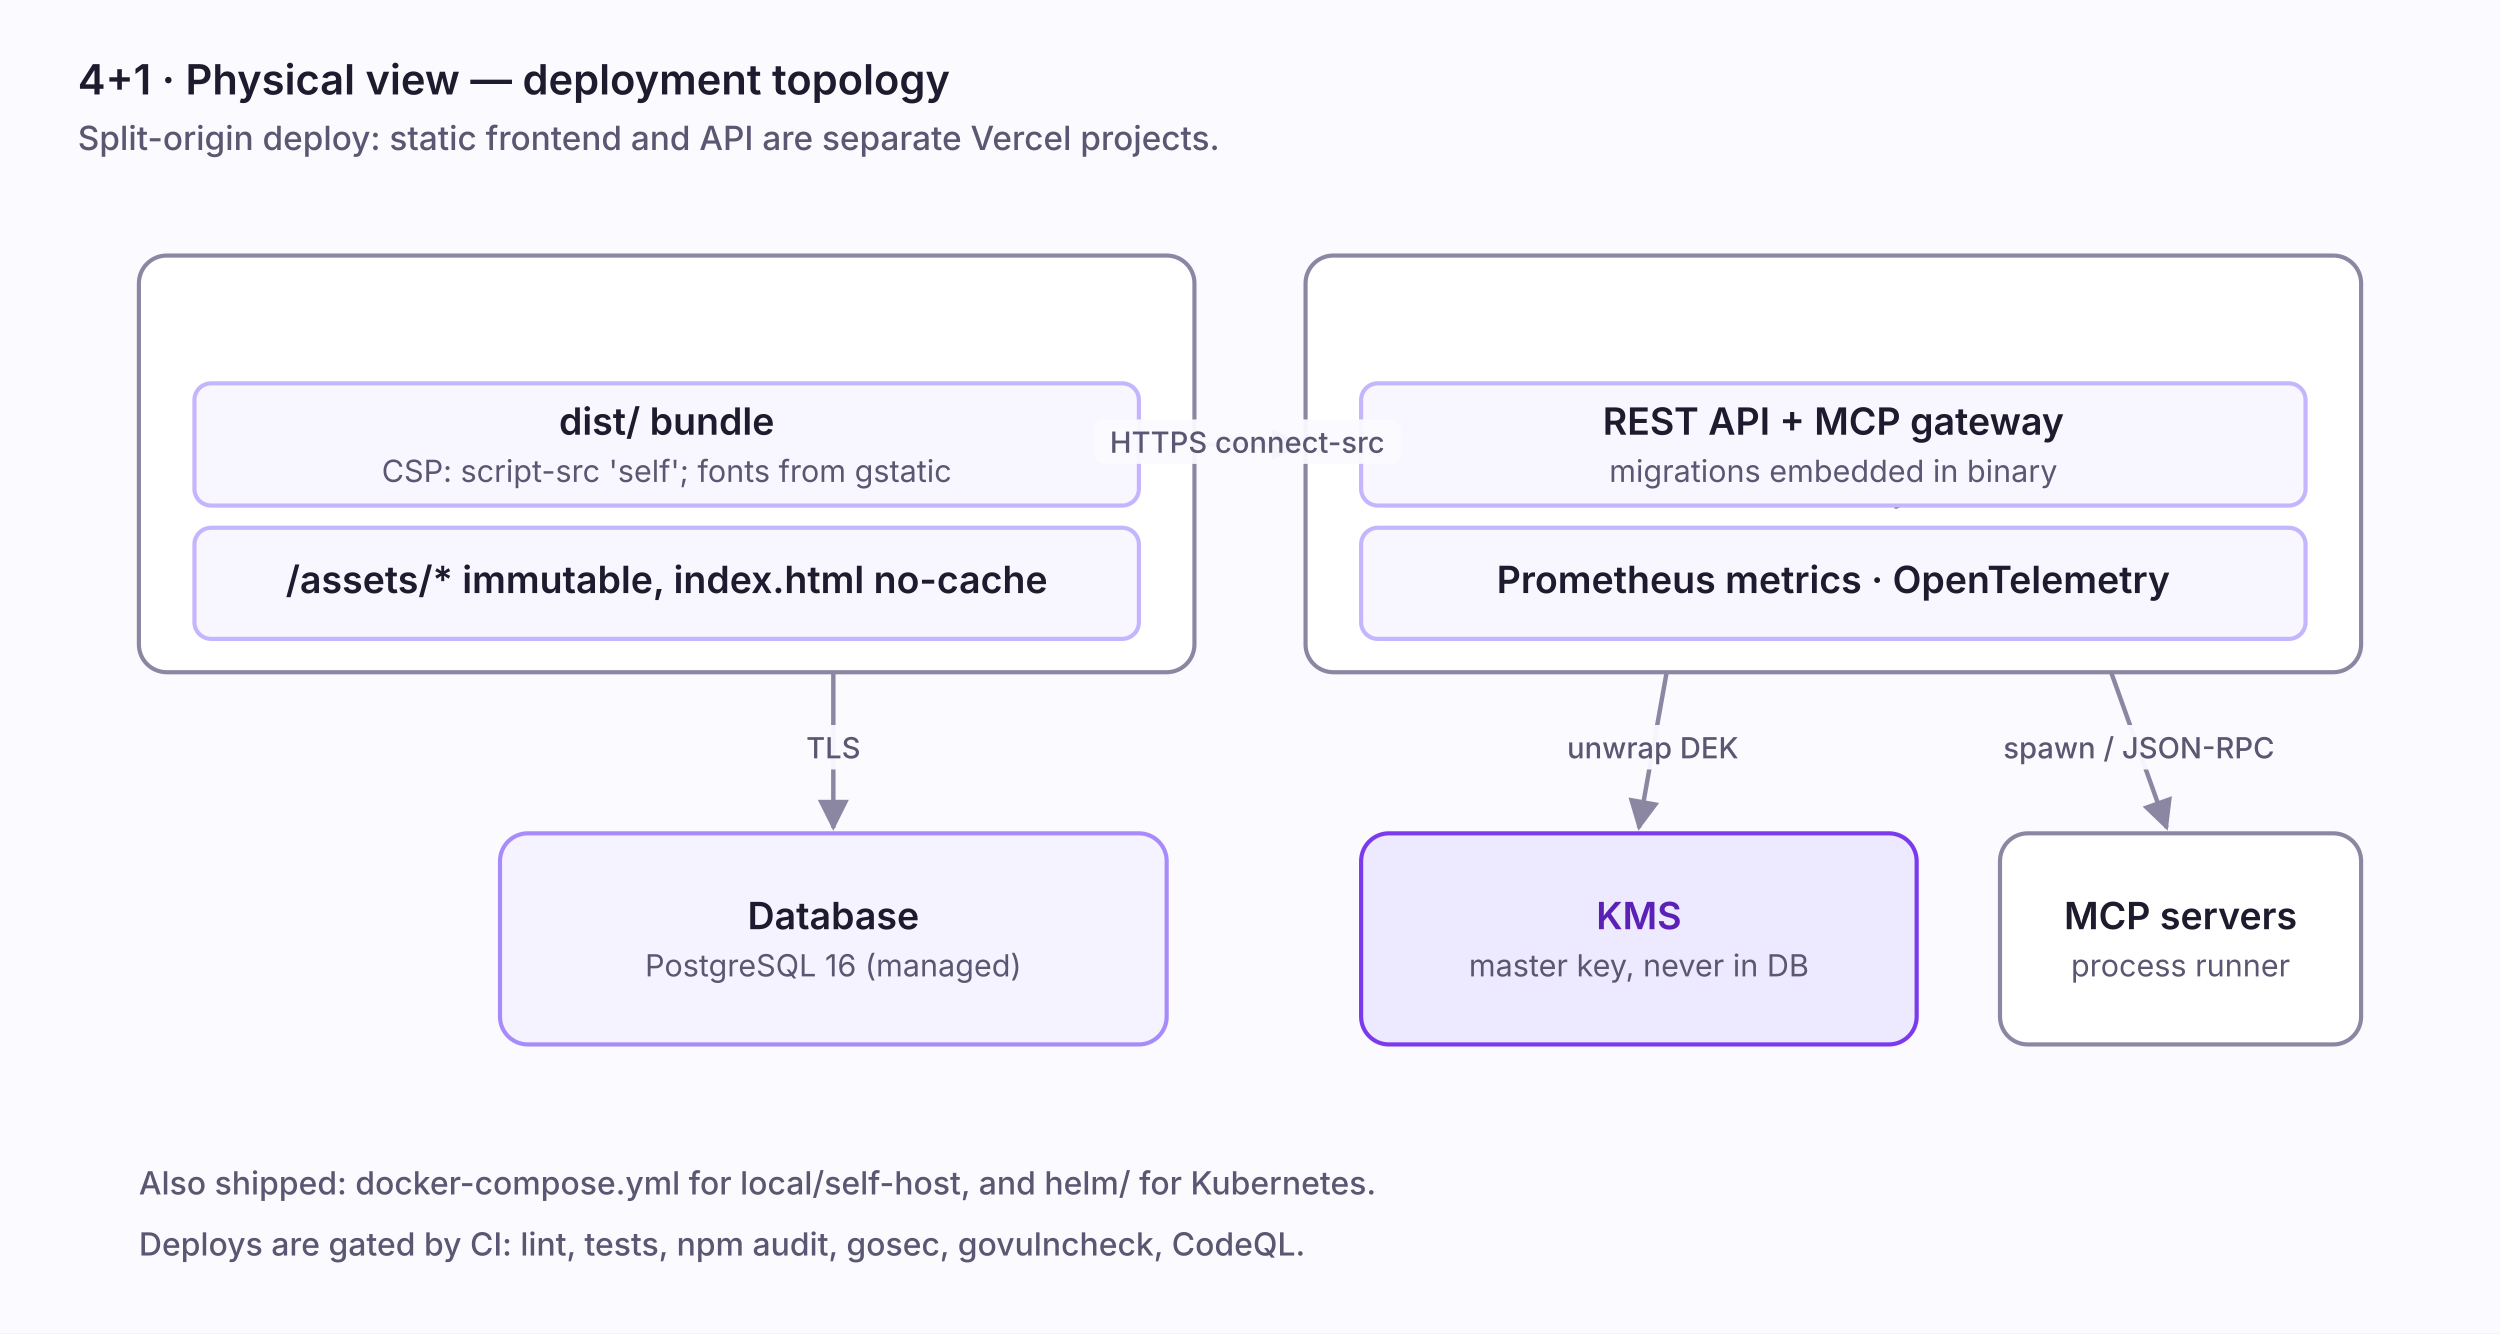
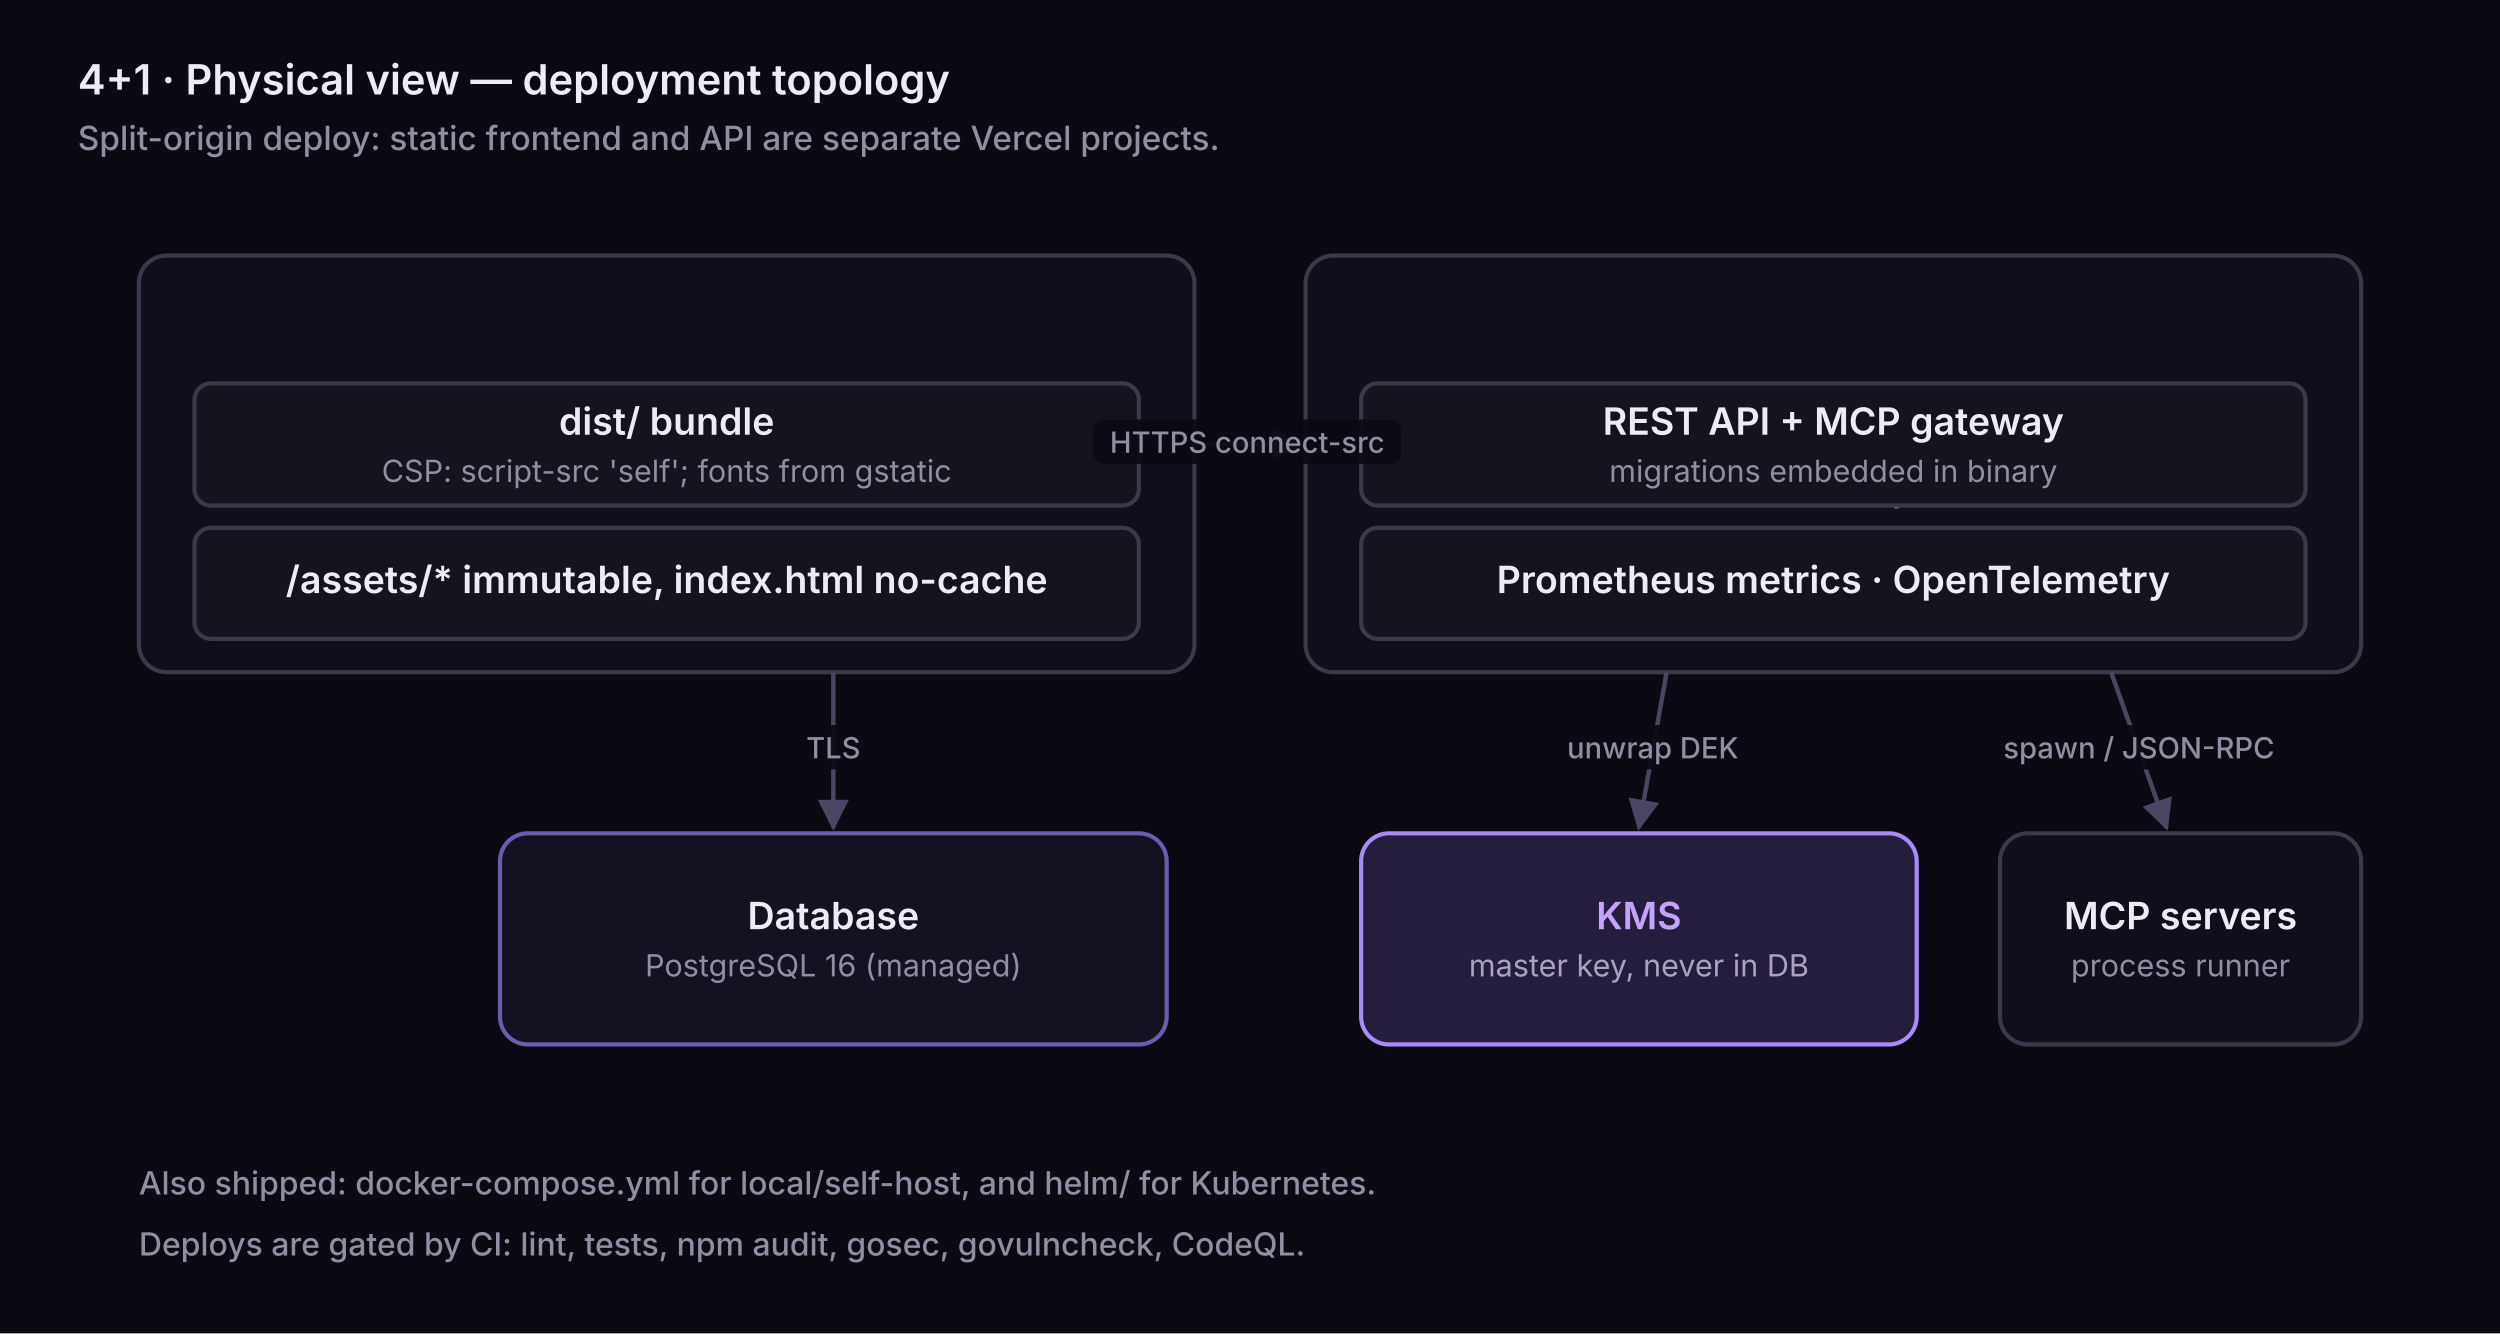
<svg xmlns="http://www.w3.org/2000/svg" width="900" height="480" viewBox="0 0 900 480" role="img" aria-label="KeepSave — 4+1 Physical view">
  <defs>
    <marker id="a" viewBox="0 0 10 10" refX="9" refY="5" markerWidth="7" markerHeight="7" orient="auto-start-reverse">
-       <path d="M0 0 L10 5 L0 10 z" fill="#8b87a3" />
+       <path d="M0 0 L10 5 L0 10 z" fill="#4a4560" />
    </marker>
  </defs>
-   <rect width="900" height="480" fill="#fbfaff" />
-   <text x="28" y="34" font-family="Geist, Inter, ui-sans-serif, system-ui, sans-serif" font-size="15" font-weight="600" fill="#1e1b2e" text-anchor="start">4+1 · Physical view — deployment topology</text>
-   <text x="28" y="54" font-family="Geist, Inter, ui-sans-serif, system-ui, sans-serif" font-size="12" font-weight="500" fill="#5b5772" text-anchor="start">Split-origin deploy: static frontend and API are separate Vercel projects.</text>
-   <rect x="50" y="92" width="380" height="150" rx="10" fill="#ffffff" stroke="#8b87a3" stroke-width="1.5" />
-   <text x="240.0" y="164.0" font-family="Geist, Inter, ui-sans-serif, system-ui, sans-serif" font-size="13.5" font-weight="600" fill="#1e1b2e" text-anchor="middle">Vercel — keep-save</text>
-   <text x="240.0" y="181.0" font-family="Geist Mono, ui-monospace, SFMono-Regular, Menlo, monospace" font-size="10" font-weight="400" fill="#5b5772" text-anchor="middle">static SPA + CDN</text>
-   <rect x="70" y="138" width="340" height="44" rx="6" fill="#f8f7ff" stroke="#c4b5fd" stroke-width="1.5" />
-   <text x="240.0" y="156.5" font-family="Geist, Inter, ui-sans-serif, system-ui, sans-serif" font-size="13.5" font-weight="600" fill="#1e1b2e" text-anchor="middle">dist/ bundle</text>
-   <text x="240.0" y="173.5" font-family="Geist, Inter, ui-sans-serif, system-ui, sans-serif" font-size="11" font-weight="400" fill="#5b5772" text-anchor="middle">CSP: script-src 'self'; fonts from gstatic</text>
-   <rect x="70" y="190" width="340" height="40" rx="6" fill="#f8f7ff" stroke="#c4b5fd" stroke-width="1.5" />
-   <text x="240.0" y="213.5" font-family="Geist, Inter, ui-sans-serif, system-ui, sans-serif" font-size="13.5" font-weight="600" fill="#1e1b2e" text-anchor="middle">/assets/* immutable, index.html no-cache</text>
-   <rect x="470" y="92" width="380" height="150" rx="10" fill="#ffffff" stroke="#8b87a3" stroke-width="1.5" />
-   <text x="660.0" y="164.0" font-family="Geist, Inter, ui-sans-serif, system-ui, sans-serif" font-size="13.5" font-weight="600" fill="#1e1b2e" text-anchor="middle">Vercel — keep-save-api</text>
-   <text x="660.0" y="181.0" font-family="Geist Mono, ui-monospace, SFMono-Regular, Menlo, monospace" font-size="10" font-weight="400" fill="#5b5772" text-anchor="middle">Go binary</text>
-   <rect x="490" y="138" width="340" height="44" rx="6" fill="#f8f7ff" stroke="#c4b5fd" stroke-width="1.5" />
-   <text x="660.0" y="156.5" font-family="Geist, Inter, ui-sans-serif, system-ui, sans-serif" font-size="13.5" font-weight="600" fill="#1e1b2e" text-anchor="middle">REST API + MCP gateway</text>
-   <text x="660.0" y="173.5" font-family="Geist, Inter, ui-sans-serif, system-ui, sans-serif" font-size="11" font-weight="400" fill="#5b5772" text-anchor="middle">migrations embedded in binary</text>
-   <rect x="490" y="190" width="340" height="40" rx="6" fill="#f8f7ff" stroke="#c4b5fd" stroke-width="1.5" />
-   <text x="660.0" y="213.5" font-family="Geist, Inter, ui-sans-serif, system-ui, sans-serif" font-size="13.5" font-weight="600" fill="#1e1b2e" text-anchor="middle">Prometheus metrics · OpenTelemetry</text>
-   <rect x="180" y="300" width="240" height="76" rx="10" fill="#f5f3ff" stroke="#a78bfa" stroke-width="1.5" />
-   <text x="300.0" y="334.5" font-family="Geist, Inter, ui-sans-serif, system-ui, sans-serif" font-size="13.5" font-weight="600" fill="#1e1b2e" text-anchor="middle">Database</text>
-   <text x="300.0" y="351.5" font-family="Geist, Inter, ui-sans-serif, system-ui, sans-serif" font-size="11" font-weight="400" fill="#5b5772" text-anchor="middle">PostgreSQL 16 (managed)</text>
-   <rect x="490" y="300" width="200" height="76" rx="10" fill="#ede9fe" stroke="#7c3aed" stroke-width="1.5" />
-   <text x="590.0" y="334.5" font-family="Geist, Inter, ui-sans-serif, system-ui, sans-serif" font-size="13.5" font-weight="600" fill="#5b21b6" text-anchor="middle">KMS</text>
-   <text x="590.0" y="351.5" font-family="Geist, Inter, ui-sans-serif, system-ui, sans-serif" font-size="11" font-weight="400" fill="#5b5772" text-anchor="middle">master key, never in DB</text>
-   <rect x="720" y="300" width="130" height="76" rx="10" fill="#ffffff" stroke="#8b87a3" stroke-width="1.5" />
-   <text x="785.0" y="334.5" font-family="Geist, Inter, ui-sans-serif, system-ui, sans-serif" font-size="13.5" font-weight="600" fill="#1e1b2e" text-anchor="middle">MCP servers</text>
-   <text x="785.0" y="351.5" font-family="Geist, Inter, ui-sans-serif, system-ui, sans-serif" font-size="11" font-weight="400" fill="#5b5772" text-anchor="middle">process runner</text>
-   <path d="M430 160 L468 160" fill="none" stroke="#8b87a3" stroke-width="1.6" marker-end="url(#a)" />
-   <rect x="393.6" y="151.0" width="110.8" height="16" rx="4" fill="#fbfaff" opacity="0.95" />
-   <text x="449.0" y="163.0" font-family="Geist, Inter, ui-sans-serif, system-ui, sans-serif" font-size="10.5" font-weight="500" fill="#5b5772" text-anchor="middle">HTTPS  connect-src</text>
-   <path d="M300 242 L300 298" fill="none" stroke="#8b87a3" stroke-width="1.6" marker-end="url(#a)" />
-   <rect x="286.6" y="261.0" width="26.8" height="16" rx="4" fill="#fbfaff" opacity="0.95" />
-   <text x="300.0" y="273.0" font-family="Geist, Inter, ui-sans-serif, system-ui, sans-serif" font-size="10.5" font-weight="500" fill="#5b5772" text-anchor="middle">TLS</text>
-   <path d="M600 242 L590 298" fill="none" stroke="#8b87a3" stroke-width="1.6" marker-end="url(#a)" />
-   <rect x="562.0" y="261.0" width="66.0" height="16" rx="4" fill="#fbfaff" opacity="0.95" />
-   <text x="595.0" y="273.0" font-family="Geist, Inter, ui-sans-serif, system-ui, sans-serif" font-size="10.5" font-weight="500" fill="#5b5772" text-anchor="middle">unwrap DEK</text>
-   <path d="M760 242 L780 298" fill="none" stroke="#8b87a3" stroke-width="1.6" marker-end="url(#a)" />
-   <rect x="720.2" y="261.0" width="99.6" height="16" rx="4" fill="#fbfaff" opacity="0.95" />
-   <text x="770.0" y="273.0" font-family="Geist, Inter, ui-sans-serif, system-ui, sans-serif" font-size="10.5" font-weight="500" fill="#5b5772" text-anchor="middle">spawn / JSON-RPC</text>
-   <text x="50" y="430" font-family="Geist, Inter, ui-sans-serif, system-ui, sans-serif" font-size="11.5" font-weight="500" fill="#5b5772" text-anchor="start">Also shipped: docker-compose.yml for local/self-host, and helm/ for Kubernetes.</text>
-   <text x="50" y="452" font-family="Geist, Inter, ui-sans-serif, system-ui, sans-serif" font-size="11.5" font-weight="500" fill="#5b5772" text-anchor="start">Deploys are gated by CI: lint, tests, npm audit, gosec, govulncheck, CodeQL.</text>
+   <rect width="900" height="480" fill="#0b0a12" />
+   <text x="28" y="34" font-family="Geist, Inter, ui-sans-serif, system-ui, sans-serif" font-size="15" font-weight="600" fill="#eeecf3" text-anchor="start">4+1 · Physical view — deployment topology</text>
+   <text x="28" y="54" font-family="Geist, Inter, ui-sans-serif, system-ui, sans-serif" font-size="12" font-weight="500" fill="#928da0" text-anchor="start">Split-origin deploy: static frontend and API are separate Vercel projects.</text>
+   <rect x="50" y="92" width="380" height="150" rx="10" fill="#100e1a" stroke="#3c3849" stroke-width="1.5" />
+   <text x="240.0" y="164.0" font-family="Geist, Inter, ui-sans-serif, system-ui, sans-serif" font-size="13.5" font-weight="600" fill="#eeecf3" text-anchor="middle">Vercel — keep-save</text>
+   <text x="240.0" y="181.0" font-family="Geist Mono, ui-monospace, SFMono-Regular, Menlo, monospace" font-size="10" font-weight="400" fill="#928da0" text-anchor="middle">static SPA + CDN</text>
+   <rect x="70" y="138" width="340" height="44" rx="6" fill="#16131f" stroke="#3c3849" stroke-width="1.5" />
+   <text x="240.0" y="156.5" font-family="Geist, Inter, ui-sans-serif, system-ui, sans-serif" font-size="13.5" font-weight="600" fill="#eeecf3" text-anchor="middle">dist/ bundle</text>
+   <text x="240.0" y="173.5" font-family="Geist, Inter, ui-sans-serif, system-ui, sans-serif" font-size="11" font-weight="400" fill="#928da0" text-anchor="middle">CSP: script-src 'self'; fonts from gstatic</text>
+   <rect x="70" y="190" width="340" height="40" rx="6" fill="#16131f" stroke="#3c3849" stroke-width="1.5" />
+   <text x="240.0" y="213.5" font-family="Geist, Inter, ui-sans-serif, system-ui, sans-serif" font-size="13.5" font-weight="600" fill="#eeecf3" text-anchor="middle">/assets/* immutable, index.html no-cache</text>
+   <rect x="470" y="92" width="380" height="150" rx="10" fill="#100e1a" stroke="#3c3849" stroke-width="1.5" />
+   <text x="660.0" y="164.0" font-family="Geist, Inter, ui-sans-serif, system-ui, sans-serif" font-size="13.5" font-weight="600" fill="#eeecf3" text-anchor="middle">Vercel — keep-save-api</text>
+   <text x="660.0" y="181.0" font-family="Geist Mono, ui-monospace, SFMono-Regular, Menlo, monospace" font-size="10" font-weight="400" fill="#928da0" text-anchor="middle">Go binary</text>
+   <rect x="490" y="138" width="340" height="44" rx="6" fill="#16131f" stroke="#3c3849" stroke-width="1.5" />
+   <text x="660.0" y="156.5" font-family="Geist, Inter, ui-sans-serif, system-ui, sans-serif" font-size="13.5" font-weight="600" fill="#eeecf3" text-anchor="middle">REST API + MCP gateway</text>
+   <text x="660.0" y="173.5" font-family="Geist, Inter, ui-sans-serif, system-ui, sans-serif" font-size="11" font-weight="400" fill="#928da0" text-anchor="middle">migrations embedded in binary</text>
+   <rect x="490" y="190" width="340" height="40" rx="6" fill="#16131f" stroke="#3c3849" stroke-width="1.5" />
+   <text x="660.0" y="213.5" font-family="Geist, Inter, ui-sans-serif, system-ui, sans-serif" font-size="13.5" font-weight="600" fill="#eeecf3" text-anchor="middle">Prometheus metrics · OpenTelemetry</text>
+   <rect x="180" y="300" width="240" height="76" rx="10" fill="#141220" stroke="#6d5bb0" stroke-width="1.5" />
+   <text x="300.0" y="334.5" font-family="Geist, Inter, ui-sans-serif, system-ui, sans-serif" font-size="13.5" font-weight="600" fill="#eeecf3" text-anchor="middle">Database</text>
+   <text x="300.0" y="351.5" font-family="Geist, Inter, ui-sans-serif, system-ui, sans-serif" font-size="11" font-weight="400" fill="#928da0" text-anchor="middle">PostgreSQL 16 (managed)</text>
+   <rect x="490" y="300" width="200" height="76" rx="10" fill="#251d3d" stroke="#a78bfa" stroke-width="1.5" />
+   <text x="590.0" y="334.5" font-family="Geist, Inter, ui-sans-serif, system-ui, sans-serif" font-size="13.5" font-weight="600" fill="#c4a3ff" text-anchor="middle">KMS</text>
+   <text x="590.0" y="351.5" font-family="Geist, Inter, ui-sans-serif, system-ui, sans-serif" font-size="11" font-weight="400" fill="#a9a3bb" text-anchor="middle">master key, never in DB</text>
+   <rect x="720" y="300" width="130" height="76" rx="10" fill="#100e1a" stroke="#3c3849" stroke-width="1.5" />
+   <text x="785.0" y="334.5" font-family="Geist, Inter, ui-sans-serif, system-ui, sans-serif" font-size="13.5" font-weight="600" fill="#eeecf3" text-anchor="middle">MCP servers</text>
+   <text x="785.0" y="351.5" font-family="Geist, Inter, ui-sans-serif, system-ui, sans-serif" font-size="11" font-weight="400" fill="#928da0" text-anchor="middle">process runner</text>
+   <path d="M430 160 L468 160" fill="none" stroke="#4a4560" stroke-width="1.6" marker-end="url(#a)" />
+   <rect x="393.6" y="151.0" width="110.8" height="16" rx="4" fill="#0b0a12" opacity="0.92" />
+   <text x="449.0" y="163.0" font-family="Geist, Inter, ui-sans-serif, system-ui, sans-serif" font-size="10.5" font-weight="500" fill="#928da0" text-anchor="middle">HTTPS  connect-src</text>
+   <path d="M300 242 L300 298" fill="none" stroke="#4a4560" stroke-width="1.6" marker-end="url(#a)" />
+   <rect x="286.6" y="261.0" width="26.8" height="16" rx="4" fill="#0b0a12" opacity="0.92" />
+   <text x="300.0" y="273.0" font-family="Geist, Inter, ui-sans-serif, system-ui, sans-serif" font-size="10.5" font-weight="500" fill="#928da0" text-anchor="middle">TLS</text>
+   <path d="M600 242 L590 298" fill="none" stroke="#4a4560" stroke-width="1.6" marker-end="url(#a)" />
+   <rect x="562.0" y="261.0" width="66.0" height="16" rx="4" fill="#0b0a12" opacity="0.92" />
+   <text x="595.0" y="273.0" font-family="Geist, Inter, ui-sans-serif, system-ui, sans-serif" font-size="10.5" font-weight="500" fill="#928da0" text-anchor="middle">unwrap DEK</text>
+   <path d="M760 242 L780 298" fill="none" stroke="#4a4560" stroke-width="1.6" marker-end="url(#a)" />
+   <rect x="720.2" y="261.0" width="99.6" height="16" rx="4" fill="#0b0a12" opacity="0.92" />
+   <text x="770.0" y="273.0" font-family="Geist, Inter, ui-sans-serif, system-ui, sans-serif" font-size="10.5" font-weight="500" fill="#928da0" text-anchor="middle">spawn / JSON-RPC</text>
+   <text x="50" y="430" font-family="Geist, Inter, ui-sans-serif, system-ui, sans-serif" font-size="11.5" font-weight="500" fill="#928da0" text-anchor="start">Also shipped: docker-compose.yml for local/self-host, and helm/ for Kubernetes.</text>
+   <text x="50" y="452" font-family="Geist, Inter, ui-sans-serif, system-ui, sans-serif" font-size="11.5" font-weight="500" fill="#928da0" text-anchor="start">Deploys are gated by CI: lint, tests, npm audit, gosec, govulncheck, CodeQL.</text>
</svg>
